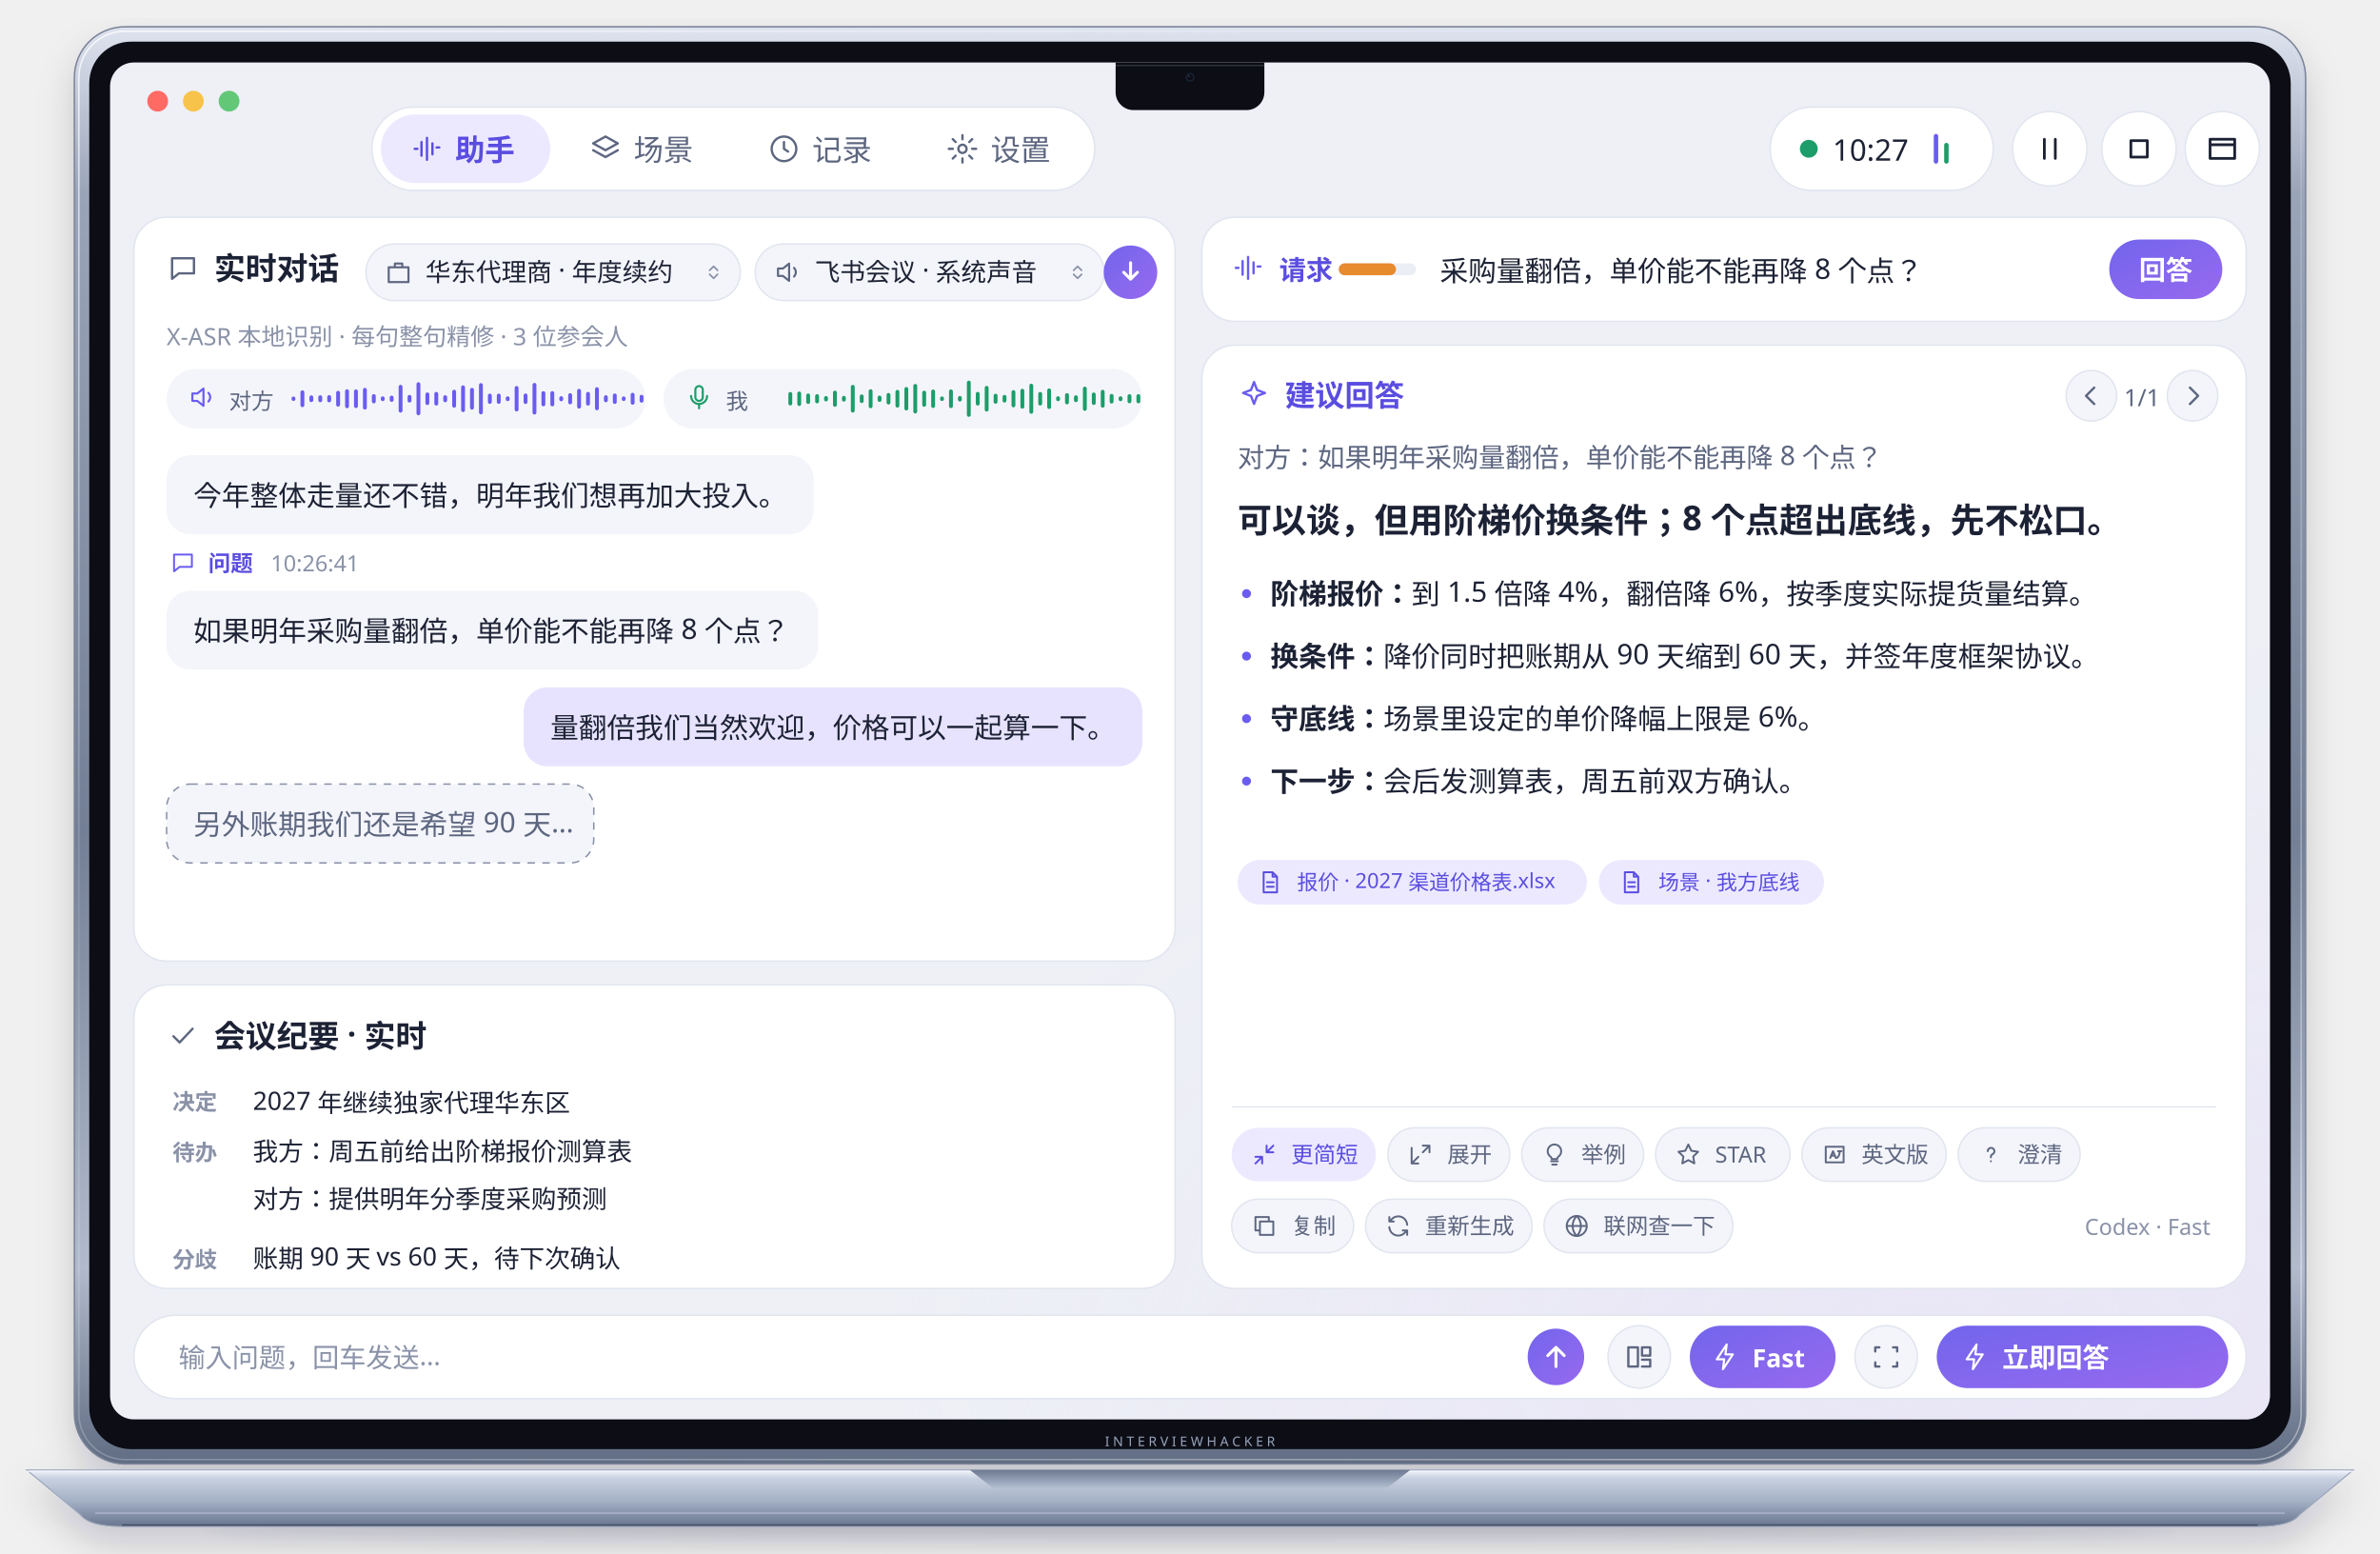
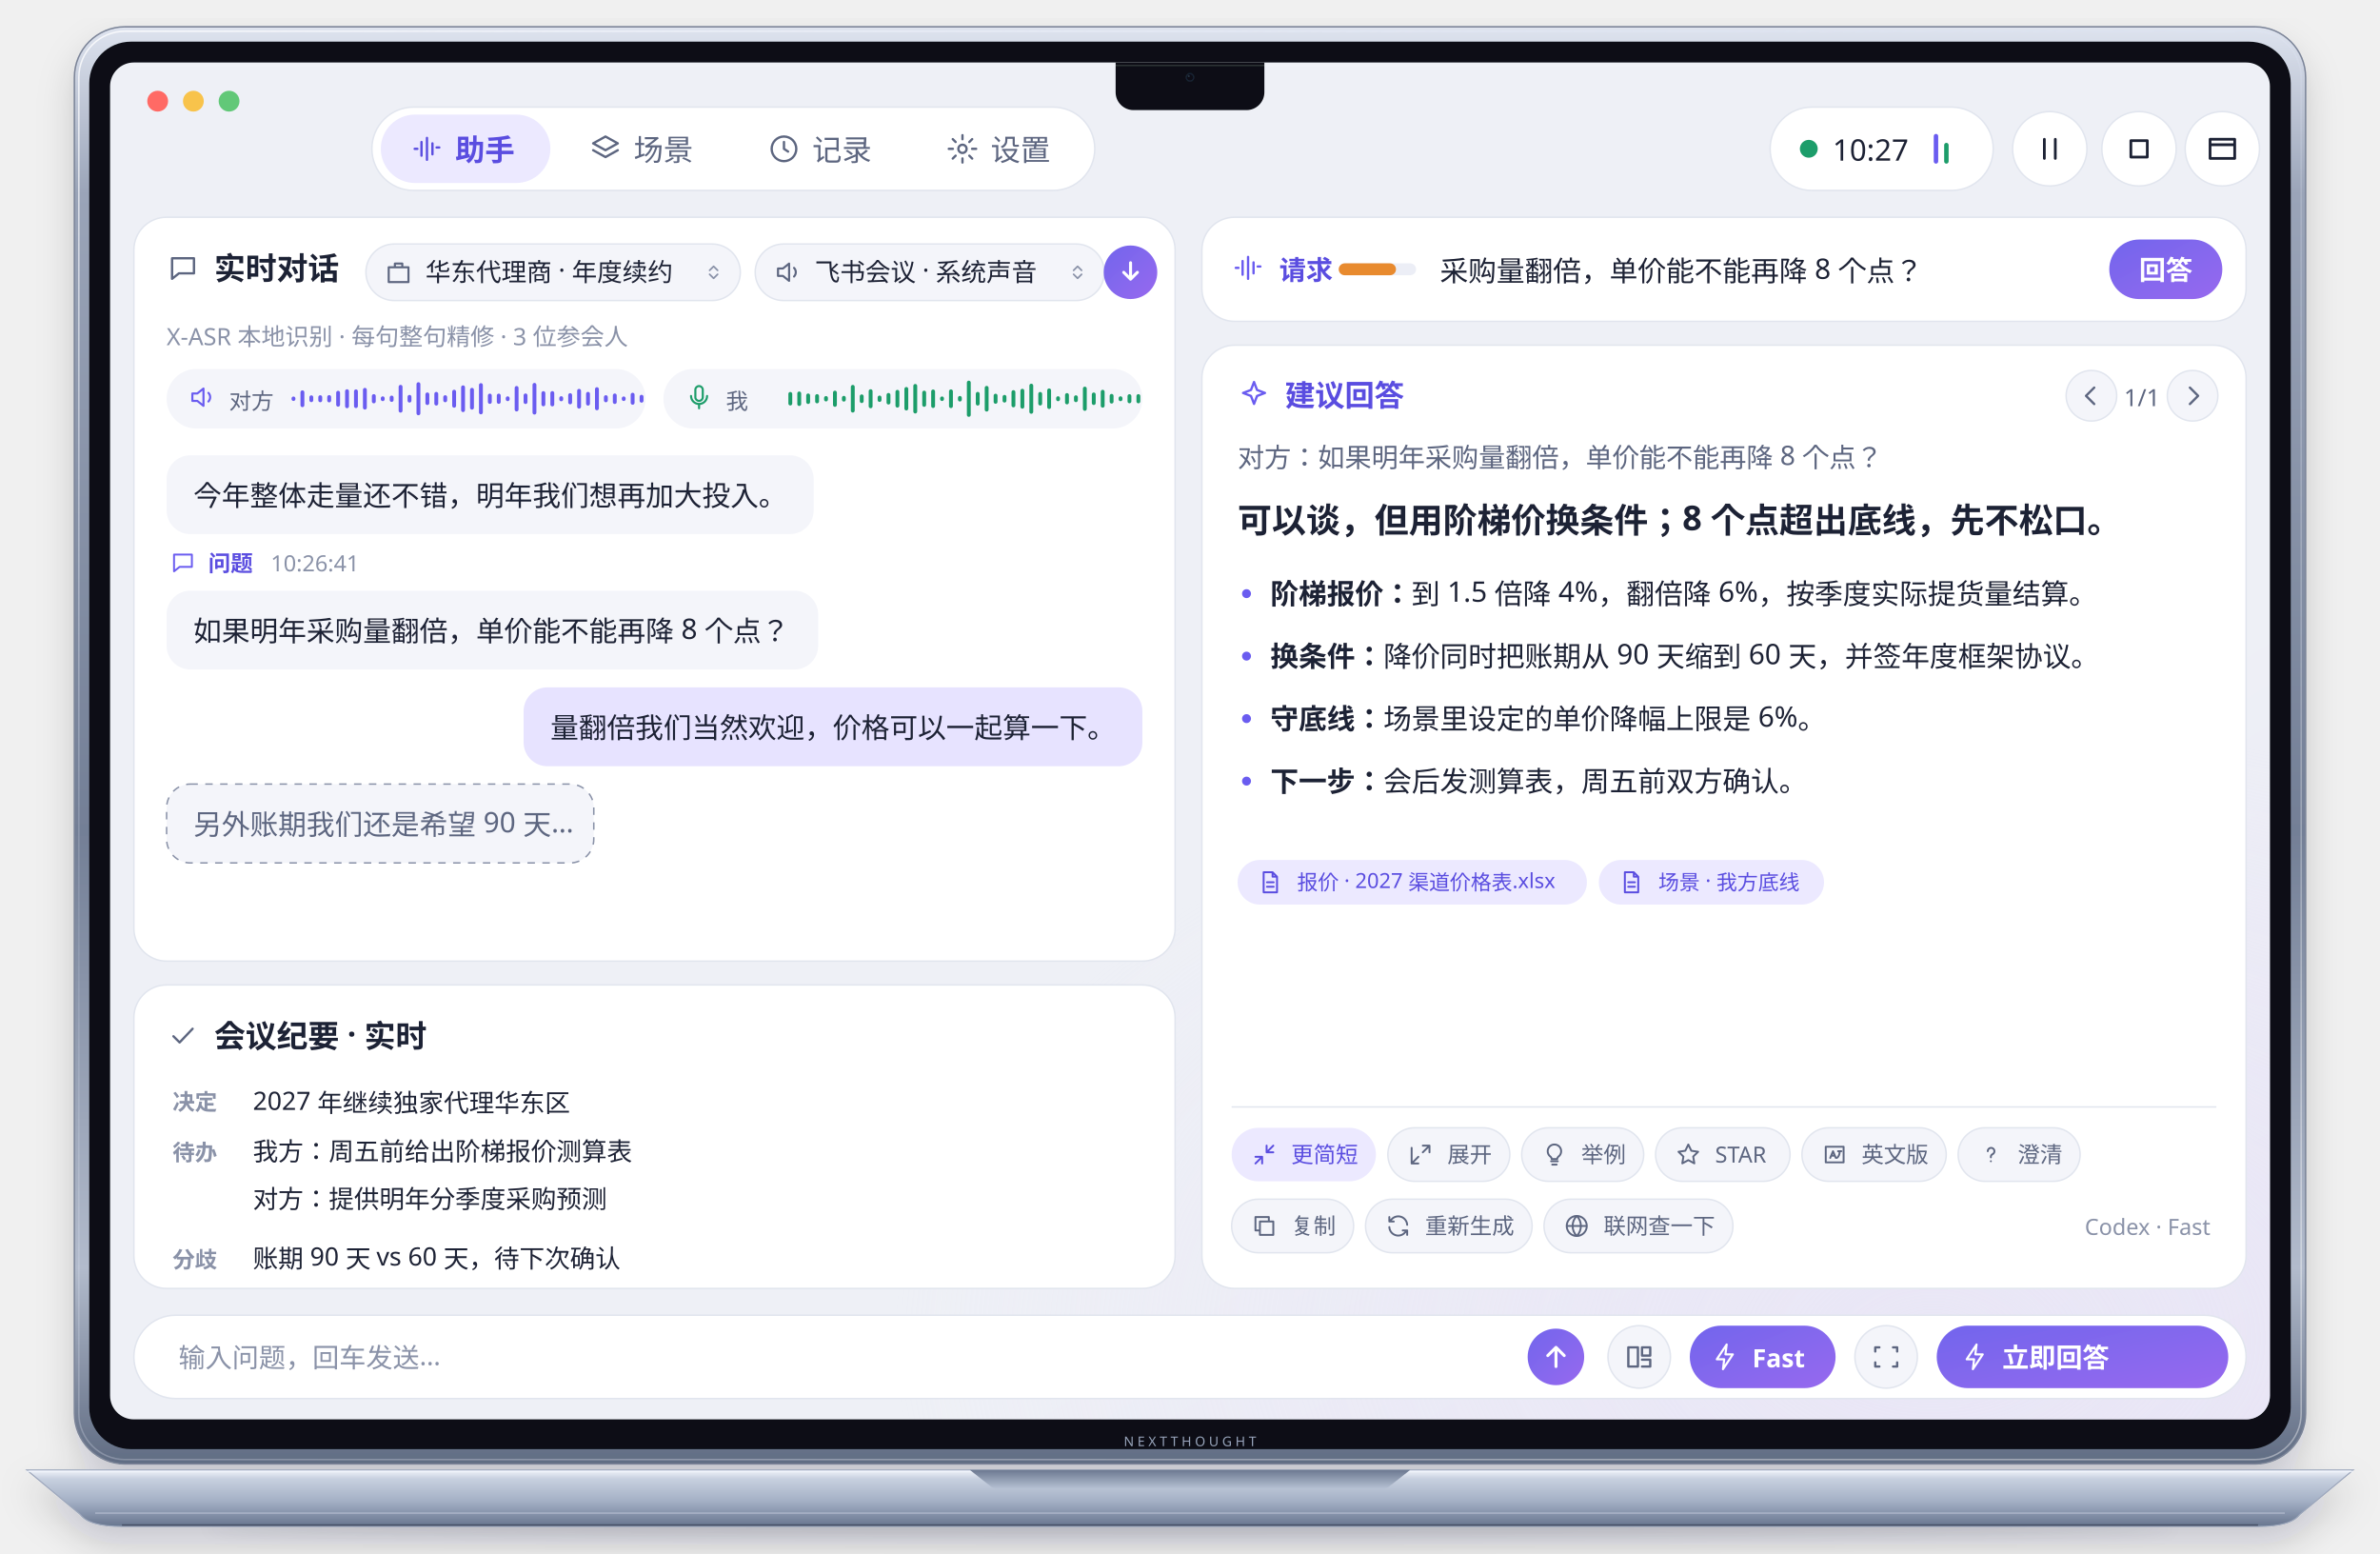
<svg xmlns="http://www.w3.org/2000/svg" width="1600" height="1044" viewBox="0 0 1600 1044" fill="none">
  <defs>
    <linearGradient id="accent" x1="0" y1="0" x2="1" y2="1">
      <stop stop-color="#7265ed" />
      <stop offset="1" stop-color="#9769ee" />
    </linearGradient>
    <linearGradient id="canvas" x1="0" y1="0" x2="1" y2="1">
      <stop stop-color="#eef0f6" />
      <stop offset=".7" stop-color="#eef0f6" />
      <stop offset="1" stop-color="#e9e6f6" />
    </linearGradient>
    <radialGradient id="corner-glow">
      <stop stop-color="#e9e6f6" stop-opacity=".85" />
      <stop offset="1" stop-color="#e9e6f6" stop-opacity="0" />
    </radialGradient>
    <linearGradient id="room" x1="0" y1="0" x2="1" y2="1">
      <stop stop-color="#3a4258" />
      <stop offset="1" stop-color="#1f2434" />
    </linearGradient>
    <linearGradient id="metal" x1="0" y1="0" x2="0" y2="1">
      <stop stop-color="#e1e6f1" />
      <stop offset=".12" stop-color="#9aa4b8" />
      <stop offset=".56" stop-color="#737f96" />
      <stop offset=".86" stop-color="#b2bbcc" />
      <stop offset="1" stop-color="#5d6980" />
    </linearGradient>
    <linearGradient id="rim-light" x1="0" y1="0" x2=".7" y2="1">
      <stop stop-color="#fff" stop-opacity=".8" />
      <stop offset=".42" stop-color="#e0e8fb" stop-opacity=".14" />
      <stop offset="1" stop-color="#fff" stop-opacity=".4" />
    </linearGradient>
    <linearGradient id="base" x1="0" y1="0" x2="0" y2="1">
      <stop stop-color="#f0f3fa" />
      <stop offset=".16" stop-color="#c7d0df" />
      <stop offset=".55" stop-color="#a4b0c5" />
      <stop offset="1" stop-color="#67758f" />
    </linearGradient>
    <linearGradient id="notch" x1="0" y1="0" x2="0" y2="1">
      <stop stop-color="#6c7991" />
      <stop offset="1" stop-color="#b8c3d5" />
    </linearGradient>
    <clipPath id="display">
      <rect x="74" y="42" width="1452" height="912" rx="16" />
    </clipPath>
    <filter id="device-shadow" x="-8%" y="-6%" width="116%" height="126%">
      <feDropShadow dx="0" dy="12" stdDeviation="12" flood-color="#0d1426" flood-opacity=".17" />
    </filter>
    <filter id="contact-shadow" x="-10%" y="-100%" width="120%" height="300%">
      <feGaussianBlur stdDeviation="6" />
    </filter>
    <filter id="card-shadow" x="-20%" y="-20%" width="140%" height="160%">
      <feDropShadow dx="0" dy="18" stdDeviation="20" flood-color="#05070d" flood-opacity=".45" />
    </filter>
    <filter id="phone-shadow" x="-20%" y="-10%" width="140%" height="130%">
      <feDropShadow dx="0" dy="12" stdDeviation="10" flood-color="#0d1426" flood-opacity=".18" />
    </filter>
  </defs>
  <g font-family="'HarmonyOS Sans SC','PingFang SC','Microsoft YaHei',sans-serif" text-rendering="geometricPrecision">
    <ellipse cx="800" cy="1026" rx="660" ry="6" fill="#101626" opacity=".16" filter="url(#contact-shadow)" />
    <g filter="url(#device-shadow)">
      <rect x="50" y="18" width="1500" height="966" rx="34" fill="url(#metal)" stroke="#7b8498" />
      <rect x="53" y="21" width="1494" height="960" rx="31" fill="none" stroke="url(#rim-light)" />
      <rect x="60" y="28" width="1480" height="946" rx="28" fill="#0c0f16" stroke="none" />
      <g clip-path="url(#display)">
        <rect x="74" y="42" width="1452" height="912" rx="16" fill="url(#canvas)" stroke="none" />
        <ellipse cx="1300" cy="900" rx="700" ry="420" fill="url(#corner-glow)" />
        <circle cx="106" cy="68" r="7" fill="#ff6a65" />
        <circle cx="130" cy="68" r="7" fill="#f8c34b" />
        <circle cx="154" cy="68" r="7" fill="#62c878" />
        <rect x="250" y="72" width="486" height="56" rx="28" fill="#ffffff" stroke="#e1e5ee" />
        <rect x="256" y="77" width="114" height="46" rx="23" fill="#ece9ff" stroke="none" />
        <g transform="translate(276 89) scale(0.92)" fill="none" stroke="#5a4de0" stroke-width="1.7" stroke-linecap="round" stroke-linejoin="round">
          <path d="M3 12h2m3-5v10m4-13v16m4-12v8m3-5h2" />
        </g>
        <text x="306" y="108" font-size="20" font-weight="600" fill="#5a4de0">助手</text>
        <g transform="translate(396 89) scale(0.92)" fill="none" stroke="#5d6680" stroke-width="1.7" stroke-linecap="round" stroke-linejoin="round">
          <path d="m12 3 9 5-9 5-9-5zM3 13l9 5 9-5" />
        </g>
        <text x="426" y="108" font-size="20" font-weight="500" fill="#5d6680">场景</text>
        <g transform="translate(516 89) scale(0.92)" fill="none" stroke="#5d6680" stroke-width="1.7" stroke-linecap="round" stroke-linejoin="round">
          <path d="M12 7v5l3 2M21 12a9 9 0 1 1-18 0 9 9 0 0 1 18 0" />
        </g>
        <text x="546" y="108" font-size="20" font-weight="500" fill="#5d6680">记录</text>
        <g transform="translate(636 89) scale(0.92)" fill="none" stroke="#5d6680" stroke-width="1.7" stroke-linecap="round" stroke-linejoin="round">
          <path d="M12 9a3 3 0 1 0 0 6 3 3 0 0 0 0-6M12 2v3m0 14v3M2 12h3m14 0h3M4.9 4.9l2.1 2.1m10 10 2.1 2.1M4.9 19.1 7 17M17 7l2.1-2.1" />
        </g>
        <text x="666" y="108" font-size="20" font-weight="500" fill="#5d6680">设置</text>
        <rect x="1190" y="72" width="150" height="56" rx="28" fill="#ffffff" stroke="#e1e5ee" />
        <circle cx="1216" cy="100" r="6" fill="#1f9d6a" />
        <text x="1232" y="108" font-size="20" font-weight="500" fill="#1f2335">10:27</text>
        <rect x="1300" y="90" width="3" height="20" rx="1.5" fill="#6a5cf0" stroke="none" />
        <rect x="1307" y="96" width="3" height="14" rx="1.5" fill="#1f9d6a" stroke="none" />
        <circle cx="1378" cy="100" r="25" fill="#ffffff" stroke="#e1e5ee" />
        <g transform="translate(1367 89) scale(0.92)" fill="none" stroke="#1f2335" stroke-width="2" stroke-linecap="round" stroke-linejoin="round">
          <path d="M8 5v14M16 5v14" />
        </g>
        <circle cx="1438" cy="100" r="25" fill="#ffffff" stroke="#e1e5ee" />
        <g transform="translate(1427 89) scale(0.92)" fill="none" stroke="#1f2335" stroke-width="2" stroke-linecap="round" stroke-linejoin="round">
          <path d="M6 6h12v12H6z" />
        </g>
        <circle cx="1494" cy="100" r="25" fill="#ffffff" stroke="#e1e5ee" />
        <g transform="translate(1483 89) scale(0.92)" fill="none" stroke="#1f2335" stroke-width="2" stroke-linecap="round" stroke-linejoin="round">
          <path d="M3 5h18v14H3zM3 9h18" />
        </g>
        <rect x="90" y="146" width="700" height="500" rx="22" fill="#ffffff" stroke="#e1e5ee" />
        <g transform="translate(112 169) scale(0.92)" fill="none" stroke="#5d6680" stroke-width="1.7" stroke-linecap="round" stroke-linejoin="round">
          <path d="M4 5h16v11H9l-5 4z" />
        </g>
        <text x="144" y="188" font-size="21" font-weight="600" fill="#1f2335">实时对话</text>
        <rect x="246" y="164" width="251.7" height="38" rx="19" fill="#f4f5fa" stroke="#e1e5ee" />
        <g transform="translate(258 173) scale(0.83)" fill="none" stroke="#5d6680" stroke-width="1.7" stroke-linecap="round" stroke-linejoin="round">
          <path d="M4 8h16v12H4zM9 8V5h6v3" />
        </g>
        <text x="286" y="189" font-size="17" font-weight="500" fill="#1f2335">华东代理商 · 年度续约</text>
        <g transform="translate(471.7 175) scale(0.67)" fill="none" stroke="#8a92a8" stroke-width="1.7" stroke-linecap="round" stroke-linejoin="round">
          <path d="m8 10 4-4 4 4M8 14l4 4 4-4" />
        </g>
        <rect x="507.7" y="164" width="234.7" height="38" rx="19" fill="#f4f5fa" stroke="#e1e5ee" />
        <g transform="translate(519.7 173) scale(0.83)" fill="none" stroke="#5d6680" stroke-width="1.7" stroke-linecap="round" stroke-linejoin="round">
          <path d="M4 9h4l5-4v14l-5-4H4zM17 8.5a5 5 0 0 1 0 7" />
        </g>
        <text x="547.7" y="189" font-size="17" font-weight="500" fill="#1f2335">飞书会议 · 系统声音</text>
        <g transform="translate(716.4 175) scale(0.67)" fill="none" stroke="#8a92a8" stroke-width="1.7" stroke-linecap="round" stroke-linejoin="round">
          <path d="m8 10 4-4 4 4M8 14l4 4 4-4" />
        </g>
        <circle cx="760" cy="183" r="18" fill="url(#accent)" />
        <g transform="translate(749 172) scale(0.92)" fill="none" stroke="#fff" stroke-width="2.2" stroke-linecap="round" stroke-linejoin="round">
          <path d="M12 5v12m-5-5 5 5 5-5" />
        </g>
        <text x="112" y="232" font-size="16" font-weight="400" fill="#8a92a8">X-ASR 本地识别 · 每句整句精修 · 3 位参会人</text>
        <rect x="112" y="248" width="322" height="40" rx="20" fill="#f4f5fa" stroke="none" />
        <g transform="translate(126 257) scale(0.83)" fill="none" stroke="#6a5cf0" stroke-width="1.7" stroke-linecap="round" stroke-linejoin="round">
          <path d="M4 9h4l5-4v14l-5-4H4zM17 8.5a5 5 0 0 1 0 7" />
        </g>
        <text x="154" y="275" font-size="15" font-weight="500" fill="#5d6680">对方</text>
        <rect x="196" y="266.5" width="2.6" height="3" rx="1.3" fill="#6a5cf0" stroke="none" />
        <rect x="202" y="262.36" width="2.6" height="11.29" rx="1.3" fill="#6a5cf0" stroke="none" />
        <rect x="208" y="265.71" width="2.6" height="4.58" rx="1.3" fill="#6a5cf0" stroke="none" />
        <rect x="214" y="265.64" width="2.6" height="4.72" rx="1.3" fill="#6a5cf0" stroke="none" />
        <rect x="220" y="265.55" width="2.6" height="4.9" rx="1.3" fill="#6a5cf0" stroke="none" />
        <rect x="226" y="262.66" width="2.6" height="10.68" rx="1.3" fill="#6a5cf0" stroke="none" />
        <rect x="232" y="261.63" width="2.6" height="12.75" rx="1.3" fill="#6a5cf0" stroke="none" />
        <rect x="238" y="261.72" width="2.6" height="12.56" rx="1.3" fill="#6a5cf0" stroke="none" />
        <rect x="244" y="260.7" width="2.6" height="14.59" rx="1.3" fill="#6a5cf0" stroke="none" />
        <rect x="250" y="264.9" width="2.6" height="6.2" rx="1.3" fill="#6a5cf0" stroke="none" />
        <rect x="256" y="266.39" width="2.6" height="3.22" rx="1.3" fill="#6a5cf0" stroke="none" />
        <rect x="262" y="265.88" width="2.6" height="4.25" rx="1.3" fill="#6a5cf0" stroke="none" />
        <rect x="268" y="258.67" width="2.6" height="18.67" rx="1.3" fill="#6a5cf0" stroke="none" />
        <rect x="274" y="265.42" width="2.6" height="5.16" rx="1.3" fill="#6a5cf0" stroke="none" />
        <rect x="280" y="256.89" width="2.6" height="22.22" rx="1.3" fill="#6a5cf0" stroke="none" />
        <rect x="286" y="263.77" width="2.6" height="8.46" rx="1.3" fill="#6a5cf0" stroke="none" />
        <rect x="292" y="263.4" width="2.6" height="9.19" rx="1.3" fill="#6a5cf0" stroke="none" />
        <rect x="298" y="265.63" width="2.6" height="4.73" rx="1.3" fill="#6a5cf0" stroke="none" />
        <rect x="304" y="261.95" width="2.6" height="12.09" rx="1.3" fill="#6a5cf0" stroke="none" />
        <rect x="310" y="259.01" width="2.6" height="17.97" rx="1.3" fill="#6a5cf0" stroke="none" />
        <rect x="316" y="260.69" width="2.6" height="14.63" rx="1.3" fill="#6a5cf0" stroke="none" />
        <rect x="322" y="257.51" width="2.6" height="20.98" rx="1.3" fill="#6a5cf0" stroke="none" />
        <rect x="328" y="264.55" width="2.6" height="6.9" rx="1.3" fill="#6a5cf0" stroke="none" />
        <rect x="334" y="264.55" width="2.6" height="6.9" rx="1.3" fill="#6a5cf0" stroke="none" />
        <rect x="340" y="266.38" width="2.6" height="3.24" rx="1.3" fill="#6a5cf0" stroke="none" />
        <rect x="346" y="259.44" width="2.6" height="17.11" rx="1.3" fill="#6a5cf0" stroke="none" />
        <rect x="352" y="264.45" width="2.6" height="7.1" rx="1.3" fill="#6a5cf0" stroke="none" />
        <rect x="358" y="257.36" width="2.6" height="21.28" rx="1.3" fill="#6a5cf0" stroke="none" />
        <rect x="364" y="262.9" width="2.6" height="10.19" rx="1.3" fill="#6a5cf0" stroke="none" />
        <rect x="370" y="262.87" width="2.6" height="10.27" rx="1.3" fill="#6a5cf0" stroke="none" />
        <rect x="376" y="266.29" width="2.6" height="3.43" rx="1.3" fill="#6a5cf0" stroke="none" />
        <rect x="382" y="264.25" width="2.6" height="7.51" rx="1.3" fill="#6a5cf0" stroke="none" />
        <rect x="388" y="261.36" width="2.6" height="13.29" rx="1.3" fill="#6a5cf0" stroke="none" />
        <rect x="394" y="263.38" width="2.6" height="9.25" rx="1.3" fill="#6a5cf0" stroke="none" />
        <rect x="400" y="260.24" width="2.6" height="15.52" rx="1.3" fill="#6a5cf0" stroke="none" />
        <rect x="406" y="265.62" width="2.6" height="4.76" rx="1.3" fill="#6a5cf0" stroke="none" />
        <rect x="412" y="264.47" width="2.6" height="7.06" rx="1.3" fill="#6a5cf0" stroke="none" />
        <rect x="418" y="266.46" width="2.6" height="3.08" rx="1.3" fill="#6a5cf0" stroke="none" />
        <rect x="424" y="263.98" width="2.6" height="8.05" rx="1.3" fill="#6a5cf0" stroke="none" />
        <rect x="430" y="265.35" width="2.6" height="5.3" rx="1.3" fill="#6a5cf0" stroke="none" />
        <rect x="446" y="248" width="322" height="40" rx="20" fill="#f4f5fa" stroke="none" />
        <g transform="translate(460 257) scale(0.83)" fill="none" stroke="#1f9d6a" stroke-width="1.7" stroke-linecap="round" stroke-linejoin="round">
          <path d="M9 6a3 3 0 0 1 6 0v6a3 3 0 0 1-6 0zM5.5 11a6.5 6.5 0 0 0 13 0M12 17.5V21" />
        </g>
        <text x="488" y="275" font-size="15" font-weight="500" fill="#5d6680">我</text>
        <rect x="530" y="263.45" width="2.6" height="9.09" rx="1.3" fill="#1f9d6a" stroke="none" />
        <rect x="536" y="263.13" width="2.6" height="9.74" rx="1.3" fill="#1f9d6a" stroke="none" />
        <rect x="542" y="264.46" width="2.6" height="7.07" rx="1.3" fill="#1f9d6a" stroke="none" />
        <rect x="548" y="264.9" width="2.6" height="6.2" rx="1.3" fill="#1f9d6a" stroke="none" />
        <rect x="554" y="266.19" width="2.6" height="3.63" rx="1.3" fill="#1f9d6a" stroke="none" />
        <rect x="560" y="262.56" width="2.6" height="10.88" rx="1.3" fill="#1f9d6a" stroke="none" />
        <rect x="566" y="266.06" width="2.6" height="3.87" rx="1.3" fill="#1f9d6a" stroke="none" />
        <rect x="572" y="258.69" width="2.6" height="18.61" rx="1.3" fill="#1f9d6a" stroke="none" />
        <rect x="578" y="265.09" width="2.6" height="5.82" rx="1.3" fill="#1f9d6a" stroke="none" />
        <rect x="584" y="261.61" width="2.6" height="12.78" rx="1.3" fill="#1f9d6a" stroke="none" />
        <rect x="590" y="265.86" width="2.6" height="4.29" rx="1.3" fill="#1f9d6a" stroke="none" />
        <rect x="596" y="264.12" width="2.6" height="7.77" rx="1.3" fill="#1f9d6a" stroke="none" />
        <rect x="602" y="262.04" width="2.6" height="11.93" rx="1.3" fill="#1f9d6a" stroke="none" />
        <rect x="608" y="260.11" width="2.6" height="15.79" rx="1.3" fill="#1f9d6a" stroke="none" />
        <rect x="614" y="258.07" width="2.6" height="19.85" rx="1.3" fill="#1f9d6a" stroke="none" />
        <rect x="620" y="262.56" width="2.6" height="10.88" rx="1.3" fill="#1f9d6a" stroke="none" />
        <rect x="626" y="261.79" width="2.6" height="12.43" rx="1.3" fill="#1f9d6a" stroke="none" />
        <rect x="632" y="266.46" width="2.6" height="3.07" rx="1.3" fill="#1f9d6a" stroke="none" />
        <rect x="638" y="261.71" width="2.6" height="12.58" rx="1.3" fill="#1f9d6a" stroke="none" />
        <rect x="644" y="266.13" width="2.6" height="3.75" rx="1.3" fill="#1f9d6a" stroke="none" />
        <rect x="650" y="255.84" width="2.6" height="24.33" rx="1.3" fill="#1f9d6a" stroke="none" />
        <rect x="656" y="263.39" width="2.6" height="9.21" rx="1.3" fill="#1f9d6a" stroke="none" />
        <rect x="662" y="259.37" width="2.6" height="17.26" rx="1.3" fill="#1f9d6a" stroke="none" />
        <rect x="668" y="264.62" width="2.6" height="6.77" rx="1.3" fill="#1f9d6a" stroke="none" />
        <rect x="674" y="265.42" width="2.6" height="5.16" rx="1.3" fill="#1f9d6a" stroke="none" />
        <rect x="680" y="262.22" width="2.6" height="11.56" rx="1.3" fill="#1f9d6a" stroke="none" />
        <rect x="686" y="261.32" width="2.6" height="13.36" rx="1.3" fill="#1f9d6a" stroke="none" />
        <rect x="692" y="257.88" width="2.6" height="20.23" rx="1.3" fill="#1f9d6a" stroke="none" />
        <rect x="698" y="263.44" width="2.6" height="9.12" rx="1.3" fill="#1f9d6a" stroke="none" />
        <rect x="704" y="261.08" width="2.6" height="13.83" rx="1.3" fill="#1f9d6a" stroke="none" />
        <rect x="710" y="266.32" width="2.6" height="3.35" rx="1.3" fill="#1f9d6a" stroke="none" />
        <rect x="716" y="264.2" width="2.6" height="7.59" rx="1.3" fill="#1f9d6a" stroke="none" />
        <rect x="722" y="265.69" width="2.6" height="4.61" rx="1.3" fill="#1f9d6a" stroke="none" />
        <rect x="728" y="259.87" width="2.6" height="16.26" rx="1.3" fill="#1f9d6a" stroke="none" />
        <rect x="734" y="263.8" width="2.6" height="8.41" rx="1.3" fill="#1f9d6a" stroke="none" />
        <rect x="740" y="261.99" width="2.6" height="12.02" rx="1.3" fill="#1f9d6a" stroke="none" />
        <rect x="746" y="264.75" width="2.6" height="6.5" rx="1.3" fill="#1f9d6a" stroke="none" />
        <rect x="752" y="266.35" width="2.6" height="3.3" rx="1.3" fill="#1f9d6a" stroke="none" />
        <rect x="758" y="264.94" width="2.6" height="6.12" rx="1.3" fill="#1f9d6a" stroke="none" />
        <rect x="764" y="264.9" width="2.6" height="6.19" rx="1.3" fill="#1f9d6a" stroke="none" />
        <rect x="112" y="306" width="435" height="53" rx="16" fill="#f4f5fa" stroke="none" />
        <text x="130" y="340" font-size="19" fill="#1f2335" font-weight="400">今年整体走量还不错，明年我们想再加大投入。</text>
        <g transform="translate(114 369) scale(0.75)" fill="none" stroke="#6a5cf0" stroke-width="1.7" stroke-linecap="round" stroke-linejoin="round">
          <path d="M4 5h16v11H9l-5 4z" />
        </g>
        <text x="140" y="384" font-size="15" font-weight="600" fill="#5a4de0">问题</text>
        <text x="182" y="384" font-size="15" font-weight="400" fill="#8a92a8">10:26:41</text>
        <rect x="112" y="397" width="438.04" height="53" rx="16" fill="#f4f5fa" stroke="none" />
        <text x="130" y="431" font-size="19" fill="#1f2335" font-weight="400">如果明年采购量翻倍，单价能不能再降 8 个点？</text>
        <rect x="352" y="462" width="416" height="53" rx="16" fill="#e7e3ff" stroke="none" />
        <text x="370" y="496" font-size="19" fill="#1f2335" font-weight="400">量翻倍我们当然欢迎，价格可以一起算一下。</text>
        <rect x="112" y="527" width="287.18" height="53" rx="16" fill="#f4f5fa" stroke="#8a92a8" stroke-dasharray="5 5" />
        <text x="130" y="561" font-size="19" fill="#5d6680" font-weight="400">另外账期我们还是希望 90 天…</text>
        <rect x="90" y="662" width="700" height="204" rx="22" fill="#ffffff" stroke="#e1e5ee" />
        <g transform="translate(112 685) scale(0.92)" fill="none" stroke="#5d6680" stroke-width="1.7" stroke-linecap="round" stroke-linejoin="round">
          <path d="m5 12.5 4.5 4.5L19 7" />
        </g>
        <text x="144" y="704" font-size="21" font-weight="600" fill="#1f2335">会议纪要 · 实时</text>
        <text x="116" y="746" font-size="15" font-weight="600" fill="#8a92a8">决定</text>
        <text x="170" y="746" font-size="17" font-weight="400" fill="#1f2335">2027 年继续独家代理华东区</text>
        <text x="116" y="780" font-size="15" font-weight="600" fill="#8a92a8">待办</text>
        <text x="170" y="780" font-size="17" font-weight="400" fill="#1f2335">我方：周五前给出阶梯报价测算表</text>
        <text x="170" y="812" font-size="17" font-weight="400" fill="#1f2335">对方：提供明年分季度采购预测</text>
        <text x="116" y="852" font-size="15" font-weight="600" fill="#8a92a8">分歧</text>
        <text x="170" y="852" font-size="17" font-weight="400" fill="#1f2335">账期 90 天 vs 60 天，待下次确认</text>
        <rect x="808" y="146" width="702" height="70" rx="22" fill="#ffffff" stroke="#e1e5ee" />
        <g transform="translate(828 169) scale(0.92)" fill="none" stroke="#6a5cf0" stroke-width="1.7" stroke-linecap="round" stroke-linejoin="round">
          <path d="M3 12h2m3-5v10m4-13v16m4-12v8m3-5h2" />
        </g>
        <text x="860" y="188" font-size="18" font-weight="600" fill="#5a4de0">请求</text>
        <rect x="900" y="177" width="52" height="8" rx="4" fill="#eceef6" stroke="none" />
        <rect x="900" y="177" width="38.48" height="8" rx="4" fill="#e88a2e" stroke="none" />
        <text x="968" y="189" font-size="19" font-weight="500" fill="#1f2335">采购量翻倍，单价能不能再降 8 个点？</text>
        <rect x="1418" y="161" width="76" height="40" rx="20" fill="url(#accent)" stroke="none" />
        <text x="1456" y="188" font-size="18" font-weight="600" fill="#fff" text-anchor="middle">回答</text>
        <rect x="808" y="232" width="702" height="634" rx="22" fill="#ffffff" stroke="#e1e5ee" />
        <g transform="translate(832 254) scale(0.92)" fill="none" stroke="#6a5cf0" stroke-width="1.7" stroke-linecap="round" stroke-linejoin="round">
          <path d="m12 3 2.2 5.8L20 11l-5.8 2.2L12 19l-2.2-5.8L4 11l5.8-2.2z" />
        </g>
        <text x="864" y="273" font-size="20" font-weight="600" fill="#5a4de0">建议回答</text>
        <circle cx="1406" cy="266" r="17" fill="#f4f5fa" stroke="#e1e5ee" />
        <g transform="translate(1395 255) scale(0.92)" fill="none" stroke="#5d6680" stroke-width="1.7" stroke-linecap="round" stroke-linejoin="round">
          <path d="m14 6-6 6 6 6" />
        </g>
        <text x="1440" y="273" font-size="16" font-weight="500" fill="#5d6680" text-anchor="middle">1/1</text>
        <circle cx="1474" cy="266" r="17" fill="#f4f5fa" stroke="#e1e5ee" />
        <g transform="translate(1463 255) scale(0.92)" fill="none" stroke="#5d6680" stroke-width="1.7" stroke-linecap="round" stroke-linejoin="round">
          <path d="m10 6 6 6-6 6" />
        </g>
        <text x="832" y="314" font-size="18" fill="#5d6680" font-weight="400">对方：如果明年采购量翻倍，单价能不能再降 8 个点？</text>
        <text x="832" y="358" font-size="23" fill="#1f2335" font-weight="400">
          <tspan font-weight="600" fill="#1f2335">可以谈，但用阶梯价换条件；8 个点超出底线，先不松口。</tspan>
        </text>
        <circle cx="838" cy="399" r="3" fill="#6a5cf0" />
        <text x="854" y="406" font-size="19" fill="#1f2335" font-weight="400">
          <tspan font-weight="600" fill="#1f2335">阶梯报价：</tspan>到 1.5 倍降 4%，翻倍降 6%，按季度实际提货量结算。</text>
        <circle cx="838" cy="441" r="3" fill="#6a5cf0" />
        <text x="854" y="448" font-size="19" fill="#1f2335" font-weight="400">
          <tspan font-weight="600" fill="#1f2335">换条件：</tspan>降价同时把账期从 90 天缩到 60 天，并签年度框架协议。</text>
        <circle cx="838" cy="483" r="3" fill="#6a5cf0" />
        <text x="854" y="490" font-size="19" fill="#1f2335" font-weight="400">
          <tspan font-weight="600" fill="#1f2335">守底线：</tspan>场景里设定的单价降幅上限是 6%。</text>
        <circle cx="838" cy="525" r="3" fill="#6a5cf0" />
        <text x="854" y="532" font-size="19" fill="#1f2335" font-weight="400">
          <tspan font-weight="600" fill="#1f2335">下一步：</tspan>会后发测算表，周五前双方确认。</text>
        <rect x="832" y="578" width="234.84" height="30" rx="15" fill="#ece9ff" stroke="none" />
        <g transform="translate(845 584) scale(0.75)" fill="none" stroke="#5a4de0" stroke-width="1.7" stroke-linecap="round" stroke-linejoin="round">
          <path d="M6 3h8l4 4v14H6zM14 3v4h4M9 12h6M9 16h6" />
        </g>
        <text x="872" y="598.04" font-size="14" font-weight="500" fill="#5a4de0">报价 · 2027 渠道价格表.xlsx</text>
        <rect x="1074.84" y="578" width="151.4" height="30" rx="15" fill="#ece9ff" stroke="none" />
        <g transform="translate(1087.84 584) scale(0.75)" fill="none" stroke="#5a4de0" stroke-width="1.7" stroke-linecap="round" stroke-linejoin="round">
          <path d="M6 3h8l4 4v14H6zM14 3v4h4M9 12h6M9 16h6" />
        </g>
        <text x="1114.84" y="598.04" font-size="14" font-weight="500" fill="#5a4de0">场景 · 我方底线</text>
        <path d="M828 744L1490 744" stroke="#e1e5ee" />
        <rect x="828" y="758" width="97" height="36" rx="18" fill="#ece9ff" stroke="none" />
        <g transform="translate(841 767) scale(0.75)" fill="none" stroke="#5a4de0" stroke-width="1.7" stroke-linecap="round" stroke-linejoin="round">
          <path d="M4 14h6v6M20 10h-6V4M14 10l6-6M4 20l6-6" />
        </g>
        <text x="868" y="781.4" font-size="15" font-weight="500" fill="#5a4de0">更简短</text>
        <rect x="933" y="758" width="82" height="36" rx="18" fill="#f4f5fa" stroke="#e1e5ee" />
        <g transform="translate(946 767) scale(0.75)" fill="none" stroke="#5d6680" stroke-width="1.7" stroke-linecap="round" stroke-linejoin="round">
          <path d="M14 4h6v6M10 20H4v-14M20 4l-6 6M4 20l6-6" />
        </g>
        <text x="973" y="781.4" font-size="15" font-weight="500" fill="#5d6680">展开</text>
        <rect x="1023" y="758" width="82" height="36" rx="18" fill="#f4f5fa" stroke="#e1e5ee" />
        <g transform="translate(1036 767) scale(0.75)" fill="none" stroke="#5d6680" stroke-width="1.7" stroke-linecap="round" stroke-linejoin="round">
          <path d="M9 18h6M10 21h4M12 3a6 6 0 0 0-3.5 10.9c.6.5 1 1.2 1 2.1h5c0-.9.4-1.6 1-2.1A6 6 0 0 0 12 3" />
        </g>
        <text x="1063" y="781.4" font-size="15" font-weight="500" fill="#5d6680">举例</text>
        <rect x="1113" y="758" width="90.4" height="36" rx="18" fill="#f4f5fa" stroke="#e1e5ee" />
        <g transform="translate(1126 767) scale(0.75)" fill="none" stroke="#5d6680" stroke-width="1.7" stroke-linecap="round" stroke-linejoin="round">
          <path d="m12 3 2.7 5.6 6.1.9-4.4 4.3 1 6.1L12 17l-5.4 2.9 1-6.1-4.4-4.3 6.1-.9z" />
        </g>
        <text x="1153" y="781.4" font-size="15" font-weight="500" fill="#5d6680">STAR</text>
        <rect x="1211.4" y="758" width="97" height="36" rx="18" fill="#f4f5fa" stroke="#e1e5ee" />
        <g transform="translate(1224.4 767) scale(0.75)" fill="none" stroke="#5d6680" stroke-width="1.7" stroke-linecap="round" stroke-linejoin="round">
          <path d="M4 5h16v14H4zM8 15l2.5-6 2.5 6M8.8 13h3.4M15 9h3M16.5 9c0 3-1 5-2.5 6" />
        </g>
        <text x="1251.4" y="781.4" font-size="15" font-weight="500" fill="#5d6680">英文版</text>
        <rect x="1316.4" y="758" width="82" height="36" rx="18" fill="#f4f5fa" stroke="#e1e5ee" />
        <g transform="translate(1329.4 767) scale(0.75)" fill="none" stroke="#5d6680" stroke-width="1.7" stroke-linecap="round" stroke-linejoin="round">
          <path d="M9.2 9a3 3 0 1 1 4.3 2.7c-.9.4-1.5 1.2-1.5 2.2v.6M12 18h.01" />
        </g>
        <text x="1356.4" y="781.4" font-size="15" font-weight="500" fill="#5d6680">澄清</text>
        <rect x="828" y="806" width="82" height="36" rx="18" fill="#f4f5fa" stroke="#e1e5ee" />
        <g transform="translate(841 815) scale(0.75)" fill="none" stroke="#5d6680" stroke-width="1.7" stroke-linecap="round" stroke-linejoin="round">
          <path d="M8 8h12v12H8zM16 8V4H4v12h4" />
        </g>
        <text x="868" y="829.4" font-size="15" font-weight="500" fill="#5d6680">复制</text>
        <rect x="918" y="806" width="112" height="36" rx="18" fill="#f4f5fa" stroke="#e1e5ee" />
        <g transform="translate(931 815) scale(0.75)" fill="none" stroke="#5d6680" stroke-width="1.7" stroke-linecap="round" stroke-linejoin="round">
          <path d="M20 11a8 8 0 0 0-14-4.9L4 8M4 4v4h4M4 13a8 8 0 0 0 14 4.9L20 16m0 4v-4h-4" />
        </g>
        <text x="958" y="829.4" font-size="15" font-weight="500" fill="#5d6680">重新生成</text>
        <rect x="1038" y="806" width="127" height="36" rx="18" fill="#f4f5fa" stroke="#e1e5ee" />
        <g transform="translate(1051 815) scale(0.75)" fill="none" stroke="#5d6680" stroke-width="1.7" stroke-linecap="round" stroke-linejoin="round">
          <path d="M21 12a9 9 0 1 1-18 0 9 9 0 0 1 18 0M3 12h18M12 3c2.5 2.6 3.7 5.6 3.7 9s-1.2 6.4-3.7 9c-2.5-2.6-3.7-5.6-3.7-9S9.5 5.6 12 3" />
        </g>
        <text x="1078" y="829.4" font-size="15" font-weight="500" fill="#5d6680">联网查一下</text>
        <text x="1486" y="830" font-size="15" font-weight="400" fill="#8a92a8" text-anchor="end">Codex · Fast</text>
        <rect x="90" y="884" width="1420" height="56" rx="28" fill="#ffffff" stroke="#e1e5ee" />
        <text x="120" y="919" font-size="18" font-weight="400" fill="#8a92a8">输入问题，回车发送…</text>
        <circle cx="1046" cy="912" r="19" fill="url(#accent)" />
        <g transform="translate(1035 901) scale(0.92)" fill="none" stroke="#fff" stroke-width="2.2" stroke-linecap="round" stroke-linejoin="round">
          <path d="M12 19V5m-6 6 6-6 6 6" />
        </g>
        <circle cx="1102" cy="912" r="21" fill="#f4f5fa" stroke="#e1e5ee" />
        <g transform="translate(1091 901) scale(0.92)" fill="none" stroke="#5d6680" stroke-width="1.7" stroke-linecap="round" stroke-linejoin="round">
          <path d="M4 5h7v14H4zM14 5h6v6h-6zM14 14h6v5h-6" />
        </g>
        <rect x="1136" y="891" width="98" height="42" rx="21" fill="url(#accent)" stroke="none" />
        <g transform="translate(1150 902) scale(0.83)" fill="none" stroke="#fff" stroke-width="1.7" stroke-linecap="round" stroke-linejoin="round">
          <path d="M13 2 5 14h6l-1 8 8-12h-6z" />
        </g>
        <text x="1178" y="919" font-size="17" font-weight="600" fill="#fff">Fast</text>
        <circle cx="1268" cy="912" r="21" fill="#f4f5fa" stroke="#e1e5ee" />
        <g transform="translate(1257 901) scale(0.92)" fill="none" stroke="#5d6680" stroke-width="1.7" stroke-linecap="round" stroke-linejoin="round">
          <path d="M4 8V5h3M17 5h3v3M20 16v3h-3M7 19H4v-3" />
        </g>
        <rect x="1302" y="891" width="196" height="42" rx="21" fill="url(#accent)" stroke="none" />
        <g transform="translate(1318 902) scale(0.83)" fill="none" stroke="#fff" stroke-width="1.7" stroke-linecap="round" stroke-linejoin="round">
          <path d="M13 2 5 14h6l-1 8 8-12h-6z" />
        </g>
        <text x="1346" y="919" font-size="18" font-weight="600" fill="#fff">立即回答</text>
        <path d="M750 42H850V62C850 68.627 844.627 74 838 74H762C755.373 74 750 68.627 750 62V42Z" fill="#0c0f16" />
        <circle cx="800" cy="52" r="2.5" fill="#090d15" stroke="#182131" stroke-width="1" />
        <circle cx="799.2" cy="51.2" r=".7" fill="#354156" opacity=".7" />
      </g>
      <path d="M88 44H1511" stroke="#fff" stroke-opacity=".14" />
-       <text x="800" y="972" font-size="9" font-weight="500" fill="#98a3ba" text-anchor="middle">I N T E R V I E W H A C K E R</text>
+       <text x="800" y="972" font-size="9" font-weight="500" fill="#98a3ba" text-anchor="middle">N E X T T H O U G H T</text>
      <path d="M18 988H1582L1546 1018Q1540 1026 1518 1026H82Q60 1026 54 1018Z" fill="url(#base)" stroke="#9ca6bb" stroke-width=".8" />
      <path d="M18 989H1582" stroke="#f4f6fd" stroke-opacity=".8" />
      <path d="M652 988H948L934 999Q932 1001 926 1001H674Q668 1001 666 999Z" fill="url(#notch)" />
      <path d="M64 1017H1536" stroke="#f0f3fc" stroke-opacity=".34" />
      <path d="M82 1025H1518" stroke="#3a4356" stroke-opacity=".74" />
    </g>
  </g>
</svg>
